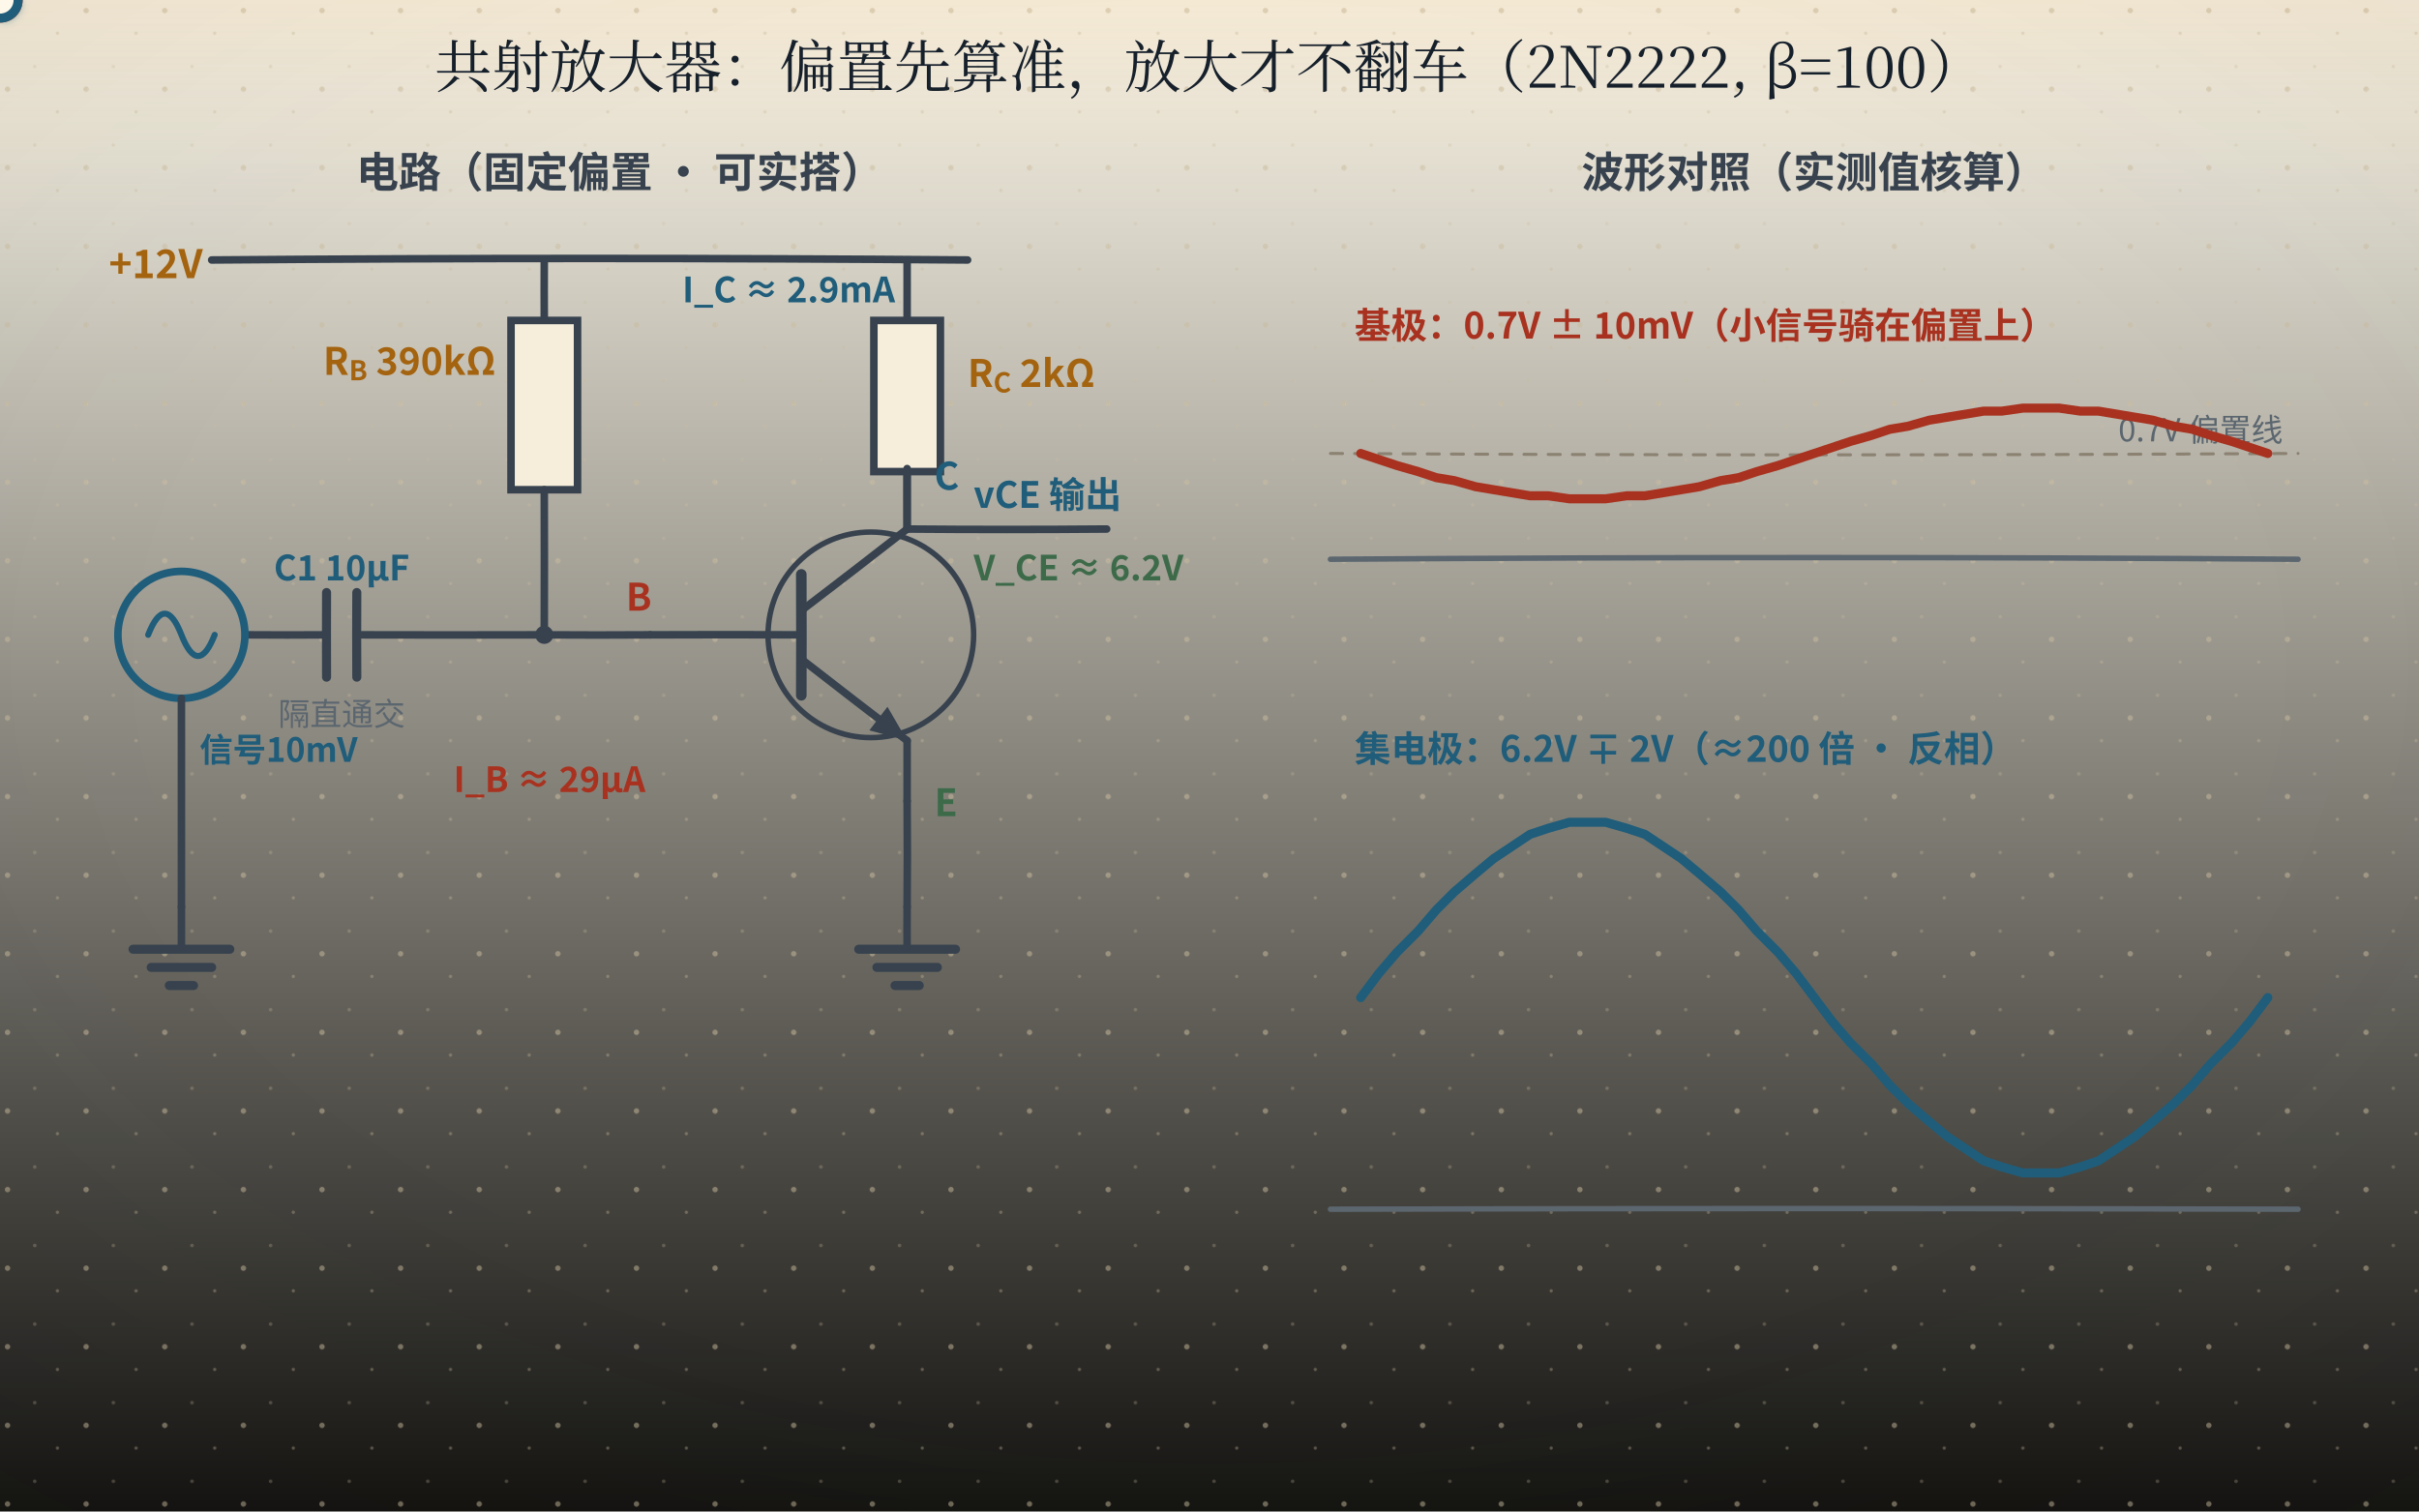
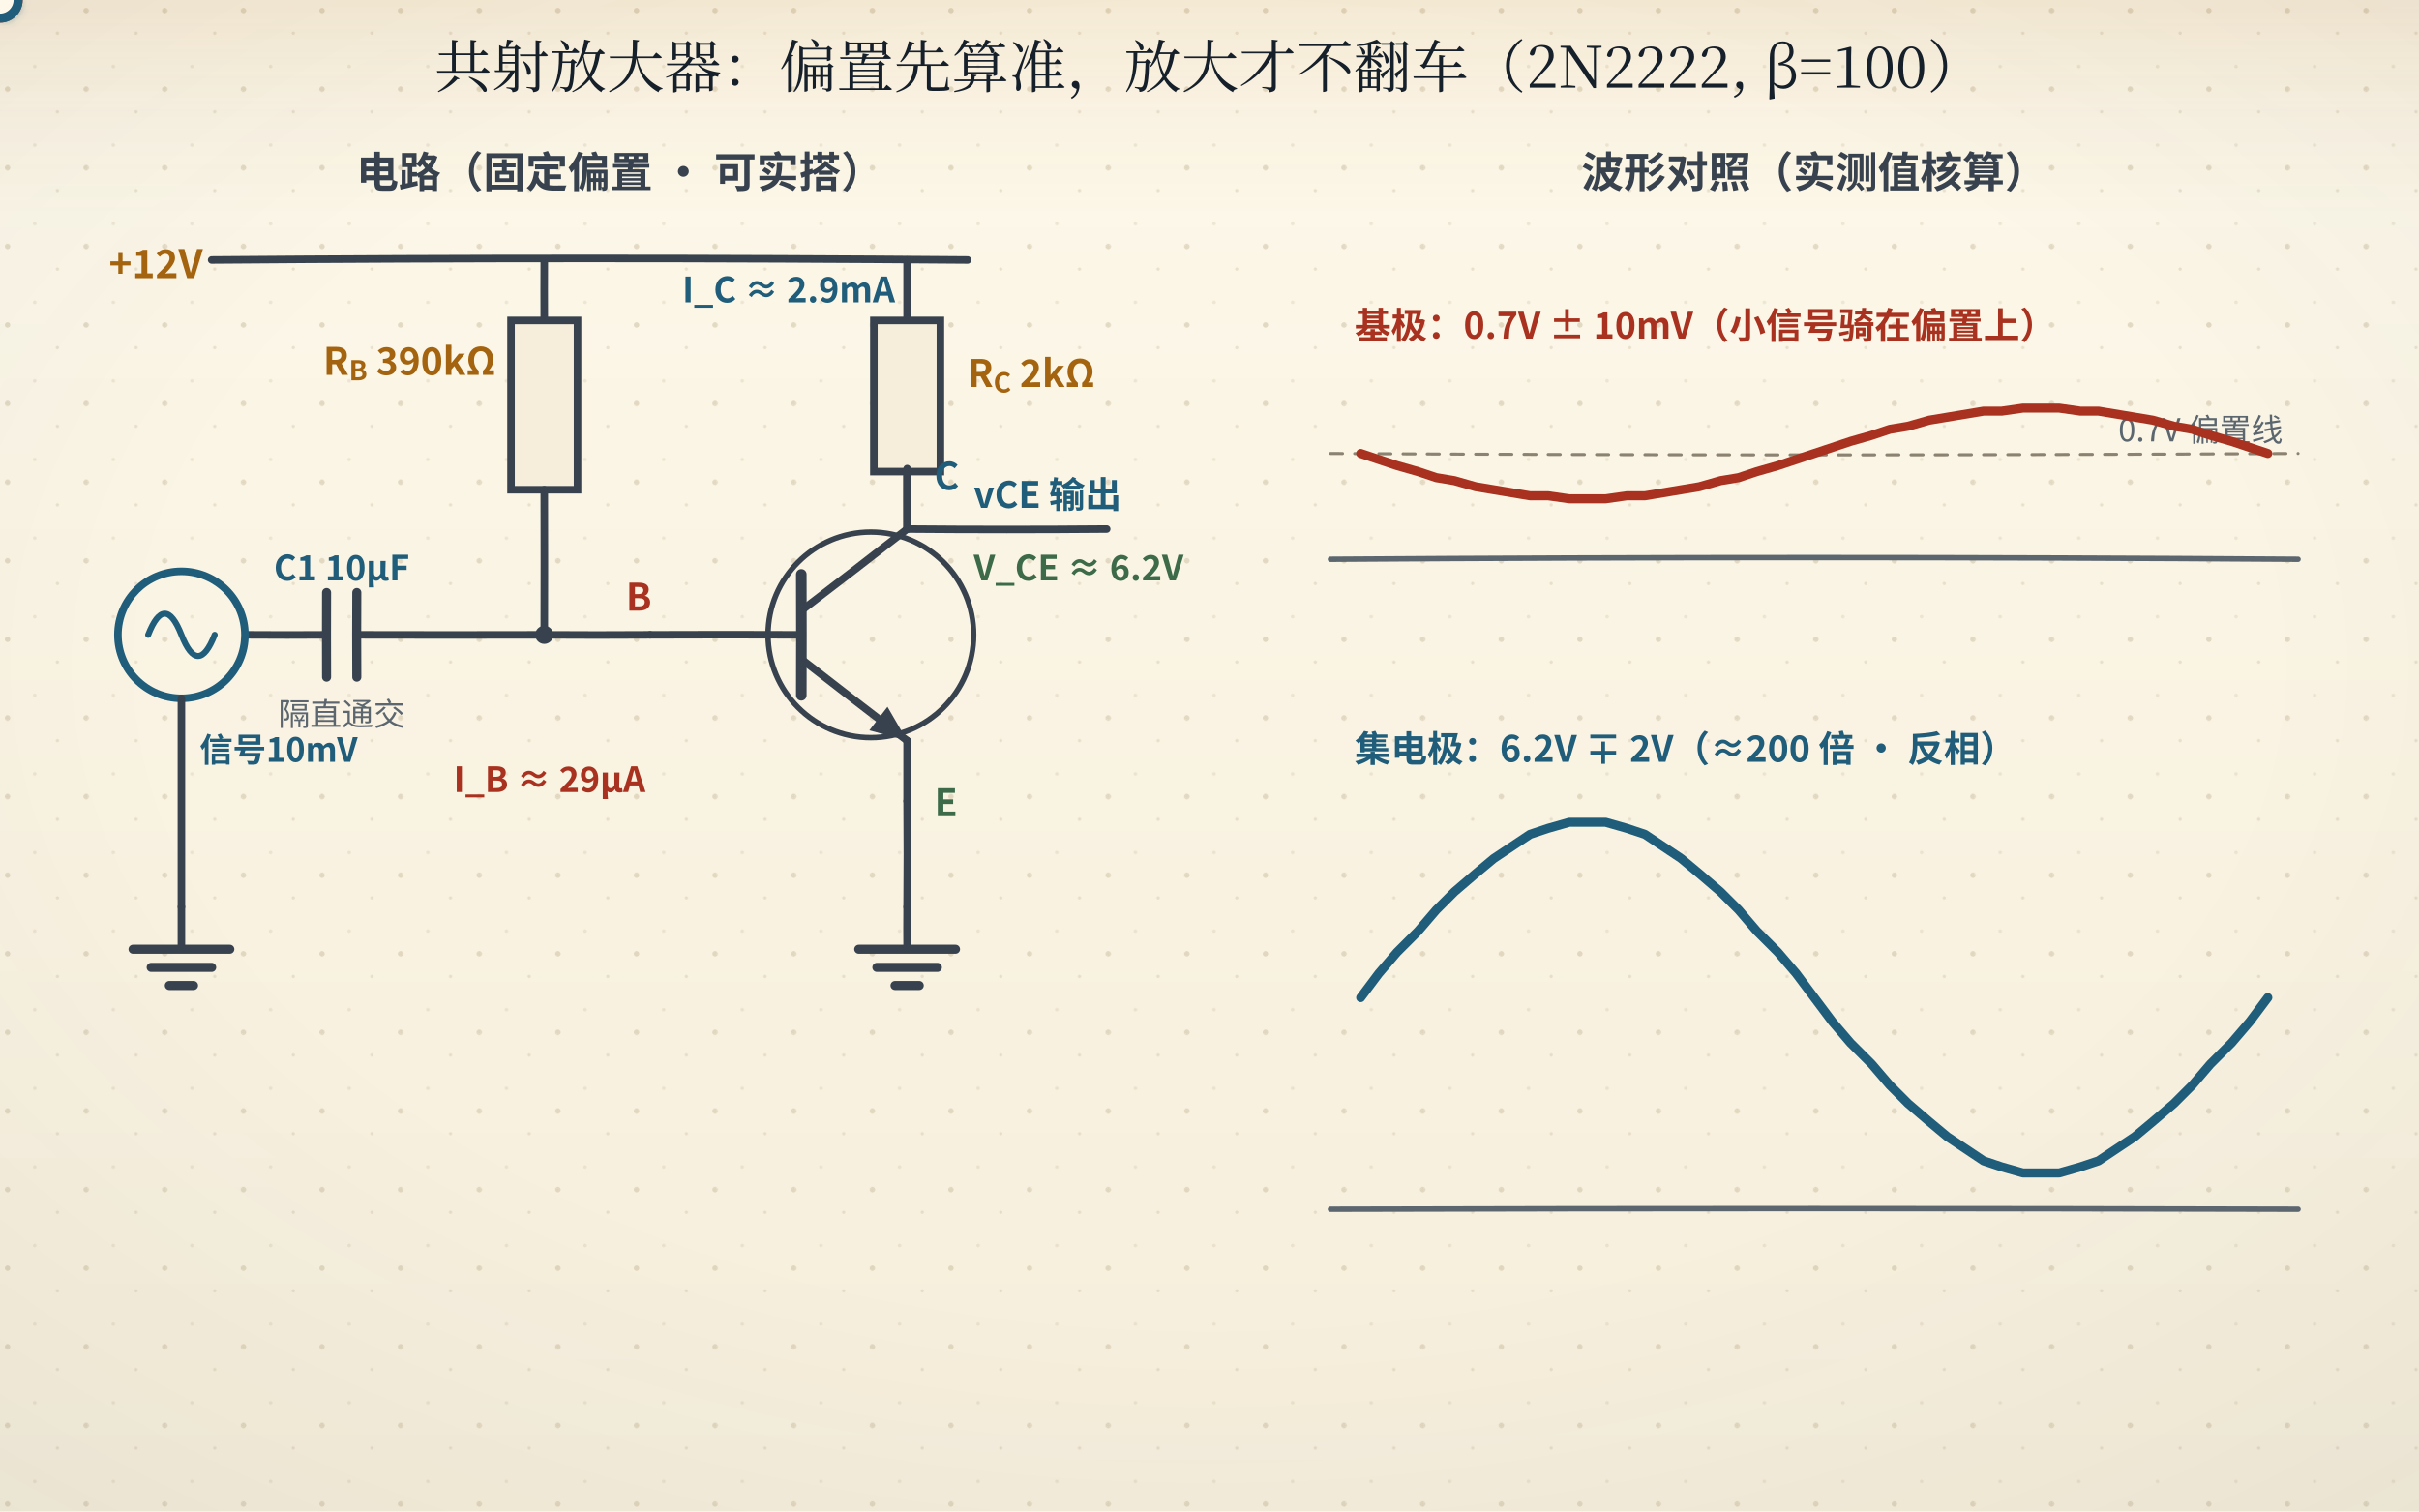
<svg xmlns="http://www.w3.org/2000/svg" width="800" height="500" viewBox="0 0 800 500" role="img" aria-labelledby="ttl">
  <defs>
    <linearGradient id="bgL" x1="0" y1="0" x2="0" y2="1">
      <stop offset="0" stop-color="#fdf8ea" />
-       <stop offset="1" stop-color="#141310" />
+       <stop offset="1" stop-color="#f6eedb" />
    </linearGradient>
    <linearGradient id="bgD" x1="0" y1="0" x2="0" y2="1">
      <stop offset="0" stop-color="#141310" />
      <stop offset="1" stop-color="#1d1a14" />
    </linearGradient>
    <radialGradient id="vig" cx="0.5" cy="0.44" r="0.78">
      <stop offset="0.55" stop-color="#16202b" stop-opacity="0" />
      <stop offset="1" stop-color="#16202b" stop-opacity="0.055" />
    </radialGradient>
    <linearGradient id="hdr" x1="0" y1="0" x2="0" y2="1">
      <stop offset="0" stop-color="#a4630f" stop-opacity="0.10" />
      <stop offset="0.55" stop-color="#a4630f" stop-opacity="0.028" />
      <stop offset="1" stop-color="#a4630f" stop-opacity="0" />
    </linearGradient>
    <linearGradient id="hdrD" x1="0" y1="0" x2="0" y2="1">
      <stop offset="0" stop-color="#dcab63" stop-opacity="0.13" />
      <stop offset="0.55" stop-color="#dcab63" stop-opacity="0.04" />
      <stop offset="1" stop-color="#dcab63" stop-opacity="0" />
    </linearGradient>
    <pattern id="dots" width="26" height="26" patternUnits="userSpaceOnUse">
      <circle cx="2.5" cy="3.5" r="0.9" fill="#c9bb9d" />
      <circle cx="19" cy="11" r="0.55" fill="#c9bb9d" opacity="0.7" />
      <circle cx="11.5" cy="22" r="0.6" fill="#c9bb9d" opacity="0.55" />
    </pattern>
    <filter id="soft" x="-40%" y="-40%" width="180%" height="180%">
      <feDropShadow dx="0" dy="1.4" stdDeviation="2" flood-color="#16202b" flood-opacity="0.13" />
    </filter>
    <filter id="pglow" x="-70%" y="-70%" width="240%" height="240%">
      <feGaussianBlur stdDeviation="1.7" result="b" />
      <feMerge>
        <feMergeNode in="b" />
        <feMergeNode in="SourceGraphic" />
      </feMerge>
    </filter>
  </defs>
  <rect class="page-bg" width="800" height="500" fill="url(#bgL)" />
  <rect class="page-grain" width="800" height="500" fill="url(#dots)" />
  <rect class="page-vig" width="800" height="500" fill="url(#vig)" />
  <rect class="page-hdr" width="800" height="72" fill="url(#hdr)" />
  <style>
text{font-family:"Segoe UI","Microsoft YaHei","PingFang SC","Hiragino Sans GB","Noto Sans CJK SC","Source Han Sans SC","Noto Sans SC",sans-serif;}
line,path,polyline,polygon{stroke-linecap:round;stroke-linejoin:round}
.page-bg{fill:url(#bgL)}
.page-grain{opacity:.5}
.page-vig{opacity:1}
.page-hdr{fill:url(#hdr)}
@media (prefers-color-scheme: dark){
.page-bg{fill:url(#bgD)}
.page-grain{opacity:.34}
.page-vig{opacity:.5}
.page-hdr{fill:url(#hdrD)}
[fill="#fdf8ea"]{fill:#141310}
[stroke="#fdf8ea"]{stroke:#141310}
[fill="#f6eedb"]{fill:#1d1a14}
[stroke="#f6eedb"]{stroke:#1d1a14}
[fill="#e0d3b8"]{fill:#3b3529}
[stroke="#e0d3b8"]{stroke:#3b3529}
[fill="#c9bb9d"]{fill:#4a4436}
[stroke="#c9bb9d"]{stroke:#4a4436}
[fill="#16202b"]{fill:#ece4d3}
[stroke="#16202b"]{stroke:#ece4d3}
[fill="#37424e"]{fill:#cfc6b4}
[stroke="#37424e"]{stroke:#cfc6b4}
[fill="#5b666f"]{fill:#a79e8b}
[stroke="#5b666f"]{stroke:#a79e8b}
[fill="#8b8272"]{fill:#857c6c}
[stroke="#8b8272"]{stroke:#857c6c}
text[fill="#fdf8ea"]{fill:#f9f3e3}
[fill="#e6eff3"]{fill:#17262e}
[fill="#e4f1f3"]{fill:#15262a}
[fill="#e8efe6"]{fill:#182418}
[fill="#f6e7e1"]{fill:#281a16}
[fill="#f7eedb"]{fill:#292114}
[fill="#efe8ee"]{fill:#241c22}
text[fill="#1f5d7a"]{fill:#7fb7cf}
:is(rect,circle,path,line,polygon,polyline,ellipse,g)[fill="#1f5d7a"]{fill:#2b4d5f}
[stroke="#1f5d7a"]{stroke:#6fa3b9}
text[fill="#2f7f96"]{fill:#8ac9d8}
:is(rect,circle,path,line,polygon,polyline,ellipse,g)[fill="#2f7f96"]{fill:#2b5660}
[stroke="#2f7f96"]{stroke:#77b2c1}
text[fill="#3d6b4a"]{fill:#98c096}
:is(rect,circle,path,line,polygon,polyline,ellipse,g)[fill="#3d6b4a"]{fill:#2f4a33}
[stroke="#3d6b4a"]{stroke:#7aa87c}
text[fill="#a8321f"]{fill:#e0907a}
:is(rect,circle,path,line,polygon,polyline,ellipse,g)[fill="#a8321f"]{fill:#55231b}
[stroke="#a8321f"]{stroke:#c07a63}
text[fill="#a4630f"]{fill:#dcab63}
:is(rect,circle,path,line,polygon,polyline,ellipse,g)[fill="#a4630f"]{fill:#553a17}
[stroke="#a4630f"]{stroke:#c08a45}
text[fill="#6b3f63"]{fill:#c4a2bf}
:is(rect,circle,path,line,polygon,polyline,ellipse,g)[fill="#6b3f63"]{fill:#452c40}
[stroke="#6b3f63"]{stroke:#a17c9b}
}
</style>
  <text x="400" y="29" text-anchor="middle" font-size="19" font-weight="bold" fill="#16202b" style="font-family:'KaiTi','STKaiti','Kaiti SC','LXGW WenKai','Noto Serif CJK SC','Source Han Serif SC','Songti SC','SimSun','Noto Serif SC',serif;font-weight:400">共射放大器：偏置先算准，放大才不翻车（2N2222, β=100）</text>
  <text x="205" y="62" text-anchor="middle" font-size="14" font-weight="bold" fill="#37424e">电路（固定偏置 · 可实搭）</text>
  <text x="36" y="92" font-size="13" font-weight="bold" fill="#a4630f">+12V</text>
  <path d="M70 86 Q195.00 84.99 320 86" fill="none" stroke="#37424e" stroke-width="2.5" />
  <path d="M180 86 Q179.95 96.00 180 106" fill="none" stroke="#37424e" stroke-width="2.5" />
  <rect x="169" y="106" width="22" height="56" fill="#f6eedb" stroke="#37424e" stroke-width="2.5" />
  <text x="164" y="124" text-anchor="end" font-size="12.5" font-weight="bold" fill="#a4630f">R<tspan baseline-shift="sub" font-size="9">B</tspan> 390kΩ</text>
  <path d="M180 162 Q180.07 186.00 180 210" fill="none" stroke="#37424e" stroke-width="2.5" />
  <circle cx="180" cy="210" r="3" fill="#37424e" />
  <path d="M180 210 Q197.50 210.12 215 210" fill="none" stroke="#37424e" stroke-width="2.5" />
  <path d="M300 86 Q299.98 96.00 300 106" fill="none" stroke="#37424e" stroke-width="2.5" />
  <rect x="289" y="106" width="22" height="50" fill="#f6eedb" stroke="#37424e" stroke-width="2.5" />
  <text x="320" y="128" font-size="12.5" font-weight="bold" fill="#a4630f">R<tspan baseline-shift="sub" font-size="9">C</tspan> 2kΩ</text>
  <path d="M300 156 Q300.07 165.50 300 175" fill="none" stroke="#37424e" stroke-width="2.5" />
  <g stroke="#37424e" fill="none" stroke-width="2.5">
    <circle cx="288" cy="210" r="34" stroke-width="1.8" />
    <path d="M265 190 Q265.08 210.00 265 230" fill="none" stroke-width="3.5" />
    <path d="M265 202 Q282.57 188.59 300 175" fill="none" />
    <path d="M265 218 Q282.44 231.57 300 245" fill="none" />
    <path d="M300 175 Q299.91 165.00 300 155" fill="none" />
    <path d="M300 245 Q300.03 255.00 300 265" fill="none" />
    <path d="M215 210 Q240.00 209.89 265 210" fill="none" />
    <polygon points="300,245 287.5,241.6 293.5,233.8" fill="#37424e" stroke="none" />
  </g>
  <text x="207" y="202" font-size="12.5" font-weight="bold" fill="#a8321f">B</text>
  <text x="309" y="162" font-size="12.5" font-weight="bold" fill="#1f5d7a">C</text>
  <text x="309" y="270" font-size="12.5" font-weight="bold" fill="#3d6b4a">E</text>
  <path d="M300 265 Q300.16 282.50 300 300" fill="none" stroke="#37424e" stroke-width="2.5" />
  <path d="M300 300 Q299.95 307.00 300 314" fill="none" stroke="#37424e" stroke-width="2.5" />
  <path d="M284 314 Q300.00 314.00 316 314" fill="none" stroke="#37424e" stroke-width="3" />
  <path d="M290 320 Q300.00 319.99 310 320" fill="none" stroke="#37424e" stroke-width="3" />
  <line x1="296" y1="326" x2="304" y2="326" stroke="#37424e" stroke-width="3" />
  <path d="M82 210 Q95.00 210.10 108 210" fill="none" stroke="#37424e" stroke-width="2.5" />
  <path d="M108 196 Q107.94 210.00 108 224" fill="none" stroke="#37424e" stroke-width="3" />
  <path d="M118 196 Q117.92 210.00 118 224" fill="none" stroke="#37424e" stroke-width="3" />
  <path d="M118 210 Q149.00 210.08 180 210" fill="none" stroke="#37424e" stroke-width="2.5" />
  <text x="113" y="192" text-anchor="middle" font-size="11.5" font-weight="bold" fill="#1f5d7a">C1 10µF</text>
  <text x="113" y="240" text-anchor="middle" font-size="10.5" fill="#5b666f">隔直通交</text>
  <circle cx="60" cy="210" r="21" fill="none" stroke="#1f5d7a" stroke-width="2.5" />
  <path d="M49,210 q5.5,-14 11,0 q5.5,14 11,0" fill="none" stroke="#1f5d7a" stroke-width="2" />
  <text x="66" y="252" font-size="11" font-weight="bold" fill="#1f5d7a">信号10mV</text>
  <path d="M60 231 Q60.04 265.50 60 300" fill="none" stroke="#37424e" stroke-width="2.5" />
  <path d="M60 300 Q59.98 307.00 60 314" fill="none" stroke="#37424e" stroke-width="2.5" />
  <path d="M44 314 Q60.00 314.01 76 314" fill="none" stroke="#37424e" stroke-width="3" />
  <path d="M50 320 Q60.00 320.02 70 320" fill="none" stroke="#37424e" stroke-width="3" />
  <line x1="56" y1="326" x2="64" y2="326" stroke="#37424e" stroke-width="3" />
  <path d="M300 175 Q333.00 175.29 366 175" fill="none" stroke="#37424e" stroke-width="2.5" />
  <text x="322" y="168" font-size="12" font-weight="bold" fill="#1f5d7a">vCE 输出</text>
  <text x="150" y="262" font-size="11.5" font-weight="bold" fill="#a8321f">I_B ≈ 29µA</text>
  <text x="296" y="100" text-anchor="end" font-size="11.5" font-weight="bold" fill="#1f5d7a">I_C ≈ 2.9mA</text>
  <text x="322" y="192" font-size="11.5" font-weight="bold" fill="#3d6b4a">V_CE ≈ 6.2V</text>
  <g filter="url(#pglow)">
    <circle r="6" fill="#1f5d7a">
-       <animateMotion dur="6s" begin="-0.50s" repeatCount="indefinite" path="M74,82 H296 V300" />
-     </circle>
-     <circle r="6" fill="#1f5d7a">
-       <animateMotion dur="6s" begin="0.17s" repeatCount="indefinite" path="M74,82 H296 V300" />
-     </circle>
-     <circle r="6" fill="#1f5d7a">
-       <animateMotion dur="6s" begin="0.83s" repeatCount="indefinite" path="M74,82 H296 V300" />
-     </circle>
-     <circle r="6" fill="#1f5d7a">
-       <animateMotion dur="6s" begin="1.50s" repeatCount="indefinite" path="M74,82 H296 V300" />
-     </circle>
-     <circle r="6" fill="#1f5d7a">
-       <animateMotion dur="6s" begin="2.17s" repeatCount="indefinite" path="M74,82 H296 V300" />
-     </circle>
-     <circle r="6" fill="#1f5d7a">
-       <animateMotion dur="6s" begin="2.83s" repeatCount="indefinite" path="M74,82 H296 V300" />
-     </circle>
-     <circle r="6" fill="#1f5d7a">
-       <animateMotion dur="6s" begin="3.50s" repeatCount="indefinite" path="M74,82 H296 V300" />
-     </circle>
-     <circle r="6" fill="#1f5d7a">
-       <animateMotion dur="6s" begin="4.17s" repeatCount="indefinite" path="M74,82 H296 V300" />
-     </circle>
-     <circle r="6" fill="#1f5d7a">
-       <animateMotion dur="6s" begin="4.83s" repeatCount="indefinite" path="M74,82 H296 V300" />
+       <animateMotion dur="6s" begin="-0.50s" repeatCount="indefinite" path="M74,82 H296 V300" keyPoints="0;0.3;0.7;1" keyTimes="0;0.35;0.65;1" calcMode="linear" />
+     </circle>
+     <circle r="6" fill="#1f5d7a">
+       <animateMotion dur="6s" begin="0.17s" repeatCount="indefinite" path="M74,82 H296 V300" keyPoints="0;0.3;0.7;1" keyTimes="0;0.35;0.65;1" calcMode="linear" />
+     </circle>
+     <circle r="6" fill="#1f5d7a">
+       <animateMotion dur="6s" begin="0.83s" repeatCount="indefinite" path="M74,82 H296 V300" keyPoints="0;0.3;0.7;1" keyTimes="0;0.35;0.65;1" calcMode="linear" />
+     </circle>
+     <circle r="6" fill="#1f5d7a">
+       <animateMotion dur="6s" begin="1.50s" repeatCount="indefinite" path="M74,82 H296 V300" keyPoints="0;0.3;0.7;1" keyTimes="0;0.35;0.65;1" calcMode="linear" />
+     </circle>
+     <circle r="6" fill="#1f5d7a">
+       <animateMotion dur="6s" begin="2.17s" repeatCount="indefinite" path="M74,82 H296 V300" keyPoints="0;0.3;0.7;1" keyTimes="0;0.35;0.65;1" calcMode="linear" />
+     </circle>
+     <circle r="6" fill="#1f5d7a">
+       <animateMotion dur="6s" begin="2.83s" repeatCount="indefinite" path="M74,82 H296 V300" keyPoints="0;0.3;0.7;1" keyTimes="0;0.35;0.65;1" calcMode="linear" />
+     </circle>
+     <circle r="6" fill="#1f5d7a">
+       <animateMotion dur="6s" begin="3.50s" repeatCount="indefinite" path="M74,82 H296 V300" keyPoints="0;0.3;0.7;1" keyTimes="0;0.35;0.65;1" calcMode="linear" />
+     </circle>
+     <circle r="6" fill="#1f5d7a">
+       <animateMotion dur="6s" begin="4.17s" repeatCount="indefinite" path="M74,82 H296 V300" keyPoints="0;0.3;0.7;1" keyTimes="0;0.35;0.65;1" calcMode="linear" />
+     </circle>
+     <circle r="6" fill="#1f5d7a">
+       <animateMotion dur="6s" begin="4.83s" repeatCount="indefinite" path="M74,82 H296 V300" keyPoints="0;0.3;0.7;1" keyTimes="0;0.35;0.65;1" calcMode="linear" />
    </circle>
  </g>
  <g filter="url(#pglow)">
    <circle r="4.5" fill="#a8321f">
-       <animateMotion dur="6s" begin="-0.50s" repeatCount="indefinite" path="M180,92 V206 H212" />
+       <animateMotion dur="6s" begin="-0.50s" repeatCount="indefinite" path="M180,92 V206 H212" keyPoints="0;0.3;0.7;1" keyTimes="0;0.35;0.65;1" calcMode="linear" />
    </circle>
    <circle r="4.5" fill="#a8321f">
-       <animateMotion dur="6s" begin="1.50s" repeatCount="indefinite" path="M180,92 V206 H212" />
+       <animateMotion dur="6s" begin="1.50s" repeatCount="indefinite" path="M180,92 V206 H212" keyPoints="0;0.3;0.7;1" keyTimes="0;0.35;0.65;1" calcMode="linear" />
    </circle>
    <circle r="4.5" fill="#a8321f">
-       <animateMotion dur="6s" begin="3.50s" repeatCount="indefinite" path="M180,92 V206 H212" />
+       <animateMotion dur="6s" begin="3.50s" repeatCount="indefinite" path="M180,92 V206 H212" keyPoints="0;0.3;0.7;1" keyTimes="0;0.35;0.65;1" calcMode="linear" />
    </circle>
  </g>
  <g opacity="0">
    <animate attributeName="opacity" values="1;1;0;0" keyTimes="0;0.2;0.24;1" dur="6s" repeatCount="indefinite" />
    <rect x="163" y="100" width="34" height="68" rx="6" fill="none" stroke="#a4630f" stroke-width="3">
      <animate attributeName="opacity" values="0.2;0.95;0.2" dur="1.1s" repeatCount="indefinite" />
    </rect>
  </g>
  <g opacity="0">
    <animate attributeName="opacity" values="0;0;1;1;0;0" keyTimes="0;0.48;0.52;0.78;0.82;1" dur="6s" repeatCount="indefinite" />
    <circle cx="288" cy="210" r="40" fill="none" stroke="#a4630f" stroke-width="3">
      <animate attributeName="opacity" values="0.2;0.95;0.2" dur="1.1s" repeatCount="indefinite" />
    </circle>
  </g>
  <text x="600" y="62" text-anchor="middle" font-size="14" font-weight="bold" fill="#37424e">波形对照（实测值核算）</text>
  <text x="448" y="112" font-size="12" font-weight="bold" fill="#a8321f">基极：0.7V ± 10mV（小信号骑在偏置上）</text>
  <path d="M440 185 Q600.00 183.87 760 185" fill="none" stroke="#5b666f" stroke-width="1.8" />
  <path d="M440 150 Q600.00 150.92 760 150" fill="none" stroke="#8b8272" stroke-width="1" stroke-dasharray="4,4" />
  <text x="755" y="146" text-anchor="end" font-size="10.5" fill="#5b666f">0.7V 偏置线</text>
  <path d="M450,150 L456,152 L462,154 L469,156 L475,158 L481,159 L488,161 L494,162 L500,163 L506,164 L512,164 L519,165 L525,165 L531,165 L538,164 L544,164 L550,163 L556,162 L562,161 L569,159 L575,158 L581,156 L588,154 L594,152 L600,150 L606,148 L612,146 L619,144 L625,142 L631,141 L638,139 L644,138 L650,137 L656,136 L662,136 L669,135 L675,135 L681,135 L688,136 L694,136 L700,137 L706,138 L712,139 L719,141 L725,142 L731,144 L738,146 L744,148 L750,150" fill="none" stroke="#a8321f" stroke-width="3" />
  <circle r="6" fill="#fdf8ea" stroke="#a8321f" stroke-width="3">
    <animateMotion dur="3s" repeatCount="indefinite" path="M450,150 L456,152 L462,154 L469,156 L475,158 L481,159 L488,161 L494,162 L500,163 L506,164 L512,164 L519,165 L525,165 L531,165 L538,164 L544,164 L550,163 L556,162 L562,161 L569,159 L575,158 L581,156 L588,154 L594,152 L600,150 L606,148 L612,146 L619,144 L625,142 L631,141 L638,139 L644,138 L650,137 L656,136 L662,136 L669,135 L675,135 L681,135 L688,136 L694,136 L700,137 L706,138 L712,139 L719,141 L725,142 L731,144 L738,146 L744,148 L750,150" />
  </circle>
  <text x="448" y="252" font-size="12" font-weight="bold" fill="#1f5d7a">集电极：6.2V ∓ 2V（≈200 倍 · 反相）</text>
  <path d="M440 400 Q600.00 399.56 760 400" fill="none" stroke="#5b666f" stroke-width="1.8" />
  <path d="M450,330 L456,322 L462,315 L469,308 L475,301 L481,295 L488,289 L494,284 L500,280 L506,276 L512,274 L519,272 L525,272 L531,272 L538,274 L544,276 L550,280 L556,284 L562,289 L569,295 L575,301 L581,308 L588,315 L594,322 L600,330 L606,338 L612,345 L619,352 L625,359 L631,365 L638,371 L644,376 L650,380 L656,384 L662,386 L669,388 L675,388 L681,388 L688,386 L694,384 L700,380 L706,376 L712,371 L719,365 L725,359 L731,352 L738,345 L744,338 L750,330" fill="none" stroke="#1f5d7a" stroke-width="3" />
  <circle r="6" fill="#fdf8ea" stroke="#1f5d7a" stroke-width="3">
    <animateMotion dur="3s" repeatCount="indefinite" path="M450,330 L456,322 L462,315 L469,308 L475,301 L481,295 L488,289 L494,284 L500,280 L506,276 L512,274 L519,272 L525,272 L531,272 L538,274 L544,276 L550,280 L556,284 L562,289 L569,295 L575,301 L581,308 L588,315 L594,322 L600,330 L606,338 L612,345 L619,352 L625,359 L631,365 L638,371 L644,376 L650,380 L656,384 L662,386 L669,388 L675,388 L681,388 L688,386 L694,384 L700,380 L706,376 L712,371 L719,365 L725,359 L731,352 L738,345 L744,338 L750,330" />
  </circle>
  <g>
-     <animateTransform attributeName="transform" type="translate" values="0 6.0;0 0.0;0 0.0;0 6.0;0 6.0" keyTimes="0;0.04;0.18;0.22;1" dur="6s" repeatCount="indefinite" />
+     <animateTransform attributeName="transform" type="translate" values="0 6.0;0 0.0;0 0.0;0 -4.0;0 6.0" keyTimes="0;0.04;0.18;0.22;1" dur="6s" repeatCount="indefinite" />
    <rect x="149.5" y="434.9" width="500.9" height="24.1" rx="12.0" fill="#a4630f" fill-opacity="0.09" stroke="#a4630f" stroke-opacity="0.38" stroke-width="1.3" filter="url(#soft)" opacity="0">
      <animate attributeName="opacity" values="0;1;1;0;0" keyTimes="0;0.04;0.18;0.22;1" dur="6s" repeatCount="indefinite" />
    </rect>
    <text x="400" y="448" text-anchor="middle" font-size="14.5" font-weight="bold" fill="#a4630f" opacity="0">① 先偏置：R_B 从 12V 喂基流——没有偏置，信号再标准也放不出来<animate attributeName="opacity" values="0;1;1;0;0" keyTimes="0;0.04;0.18;0.22;1" dur="6s" repeatCount="indefinite" />
    </text>
  </g>
  <g>
-     <animateTransform attributeName="transform" type="translate" values="0 6.0;0 6.0;0 0.0;0 0.0;0 6.0;0 6.0" keyTimes="0;0.22;0.26;0.44;0.48;1" dur="6s" repeatCount="indefinite" />
+     <animateTransform attributeName="transform" type="translate" values="0 6.0;0 6.0;0 0.0;0 0.0;0 -4.0;0 6.0" keyTimes="0;0.22;0.26;0.44;0.48;1" dur="6s" repeatCount="indefinite" />
    <rect x="62.8" y="434.9" width="674.4" height="24.1" rx="12.0" fill="#1f5d7a" fill-opacity="0.09" stroke="#1f5d7a" stroke-opacity="0.38" stroke-width="1.3" filter="url(#soft)" opacity="0">
      <animate attributeName="opacity" values="0;0;1;1;0;0" keyTimes="0;0.22;0.26;0.44;0.48;1" dur="6s" repeatCount="indefinite" />
    </rect>
    <text x="400" y="448" text-anchor="middle" font-size="14.5" font-weight="bold" fill="#1f5d7a" opacity="0">② 核算：I_B=(12−0.7)÷390k≈29µA → I_C=100×29µA≈2.9mA → V_CE=12−5.8≈6.2V<animate attributeName="opacity" values="0;0;1;1;0;0" keyTimes="0;0.22;0.26;0.44;0.48;1" dur="6s" repeatCount="indefinite" />
    </text>
  </g>
  <g>
-     <animateTransform attributeName="transform" type="translate" values="0 6.0;0 6.0;0 0.0;0 0.0;0 6.0;0 6.0" keyTimes="0;0.48;0.52;0.78;0.82;1" dur="6s" repeatCount="indefinite" />
+     <animateTransform attributeName="transform" type="translate" values="0 6.0;0 6.0;0 0.0;0 0.0;0 -4.0;0 6.0" keyTimes="0;0.48;0.52;0.78;0.82;1" dur="6s" repeatCount="indefinite" />
    <rect x="169.5" y="434.9" width="460.9" height="24.1" rx="12.0" fill="#a8321f" fill-opacity="0.09" stroke="#a8321f" stroke-opacity="0.38" stroke-width="1.3" filter="url(#soft)" opacity="0">
      <animate attributeName="opacity" values="0;0;1;1;0;0" keyTimes="0;0.48;0.52;0.78;0.82;1" dur="6s" repeatCount="indefinite" />
    </rect>
    <text x="400" y="448" text-anchor="middle" font-size="14.5" font-weight="bold" fill="#a8321f" opacity="0">③ 放大：基极 ±10mV → 集电极 ∓2V——约 200 倍，方向相反<animate attributeName="opacity" values="0;0;1;1;0;0" keyTimes="0;0.48;0.52;0.78;0.82;1" dur="6s" repeatCount="indefinite" />
    </text>
  </g>
  <g>
    <animateTransform attributeName="transform" type="translate" values="0 6.0;0 6.0;0 0.0;0 0.0" keyTimes="0;0.82;0.86;1" dur="6s" repeatCount="indefinite" />
    <rect x="166.2" y="434.9" width="467.6" height="24.1" rx="12.0" fill="#3d6b4a" fill-opacity="0.09" stroke="#3d6b4a" stroke-opacity="0.38" stroke-width="1.3" filter="url(#soft)" opacity="0">
      <animate attributeName="opacity" values="0;0;1;1" keyTimes="0;0.82;0.86;1" dur="6s" repeatCount="indefinite" />
    </rect>
    <text x="400" y="448" text-anchor="middle" font-size="14.5" font-weight="bold" fill="#3d6b4a" opacity="0">④ 能量全部来自 12V 电源——三极管是阀门，从不「创造」能量<animate attributeName="opacity" values="0;0;1;1" keyTimes="0;0.82;0.86;1" dur="6s" repeatCount="indefinite" />
    </text>
  </g>
  <g opacity="0">
    <animate attributeName="opacity" values="0;0;1;1" keyTimes="0;0.9;0.94;1" dur="6s" repeatCount="indefinite" />
    <rect x="80" y="462" width="640" height="34.0" rx="9" fill="#e8efe6" stroke="#3d6b4a" stroke-width="1.5" filter="url(#soft)" />
    <rect x="86" y="469" width="3" height="20.0" rx="1.5" fill="#3d6b4a" />
    <text x="400" y="484.0" text-anchor="middle" font-size="13.5" font-weight="bold" fill="#3d6b4a">2N2222 datasheet：hFE=75~300@10mA，设计时按 β=100 下限留余量</text>
  </g>
</svg>
